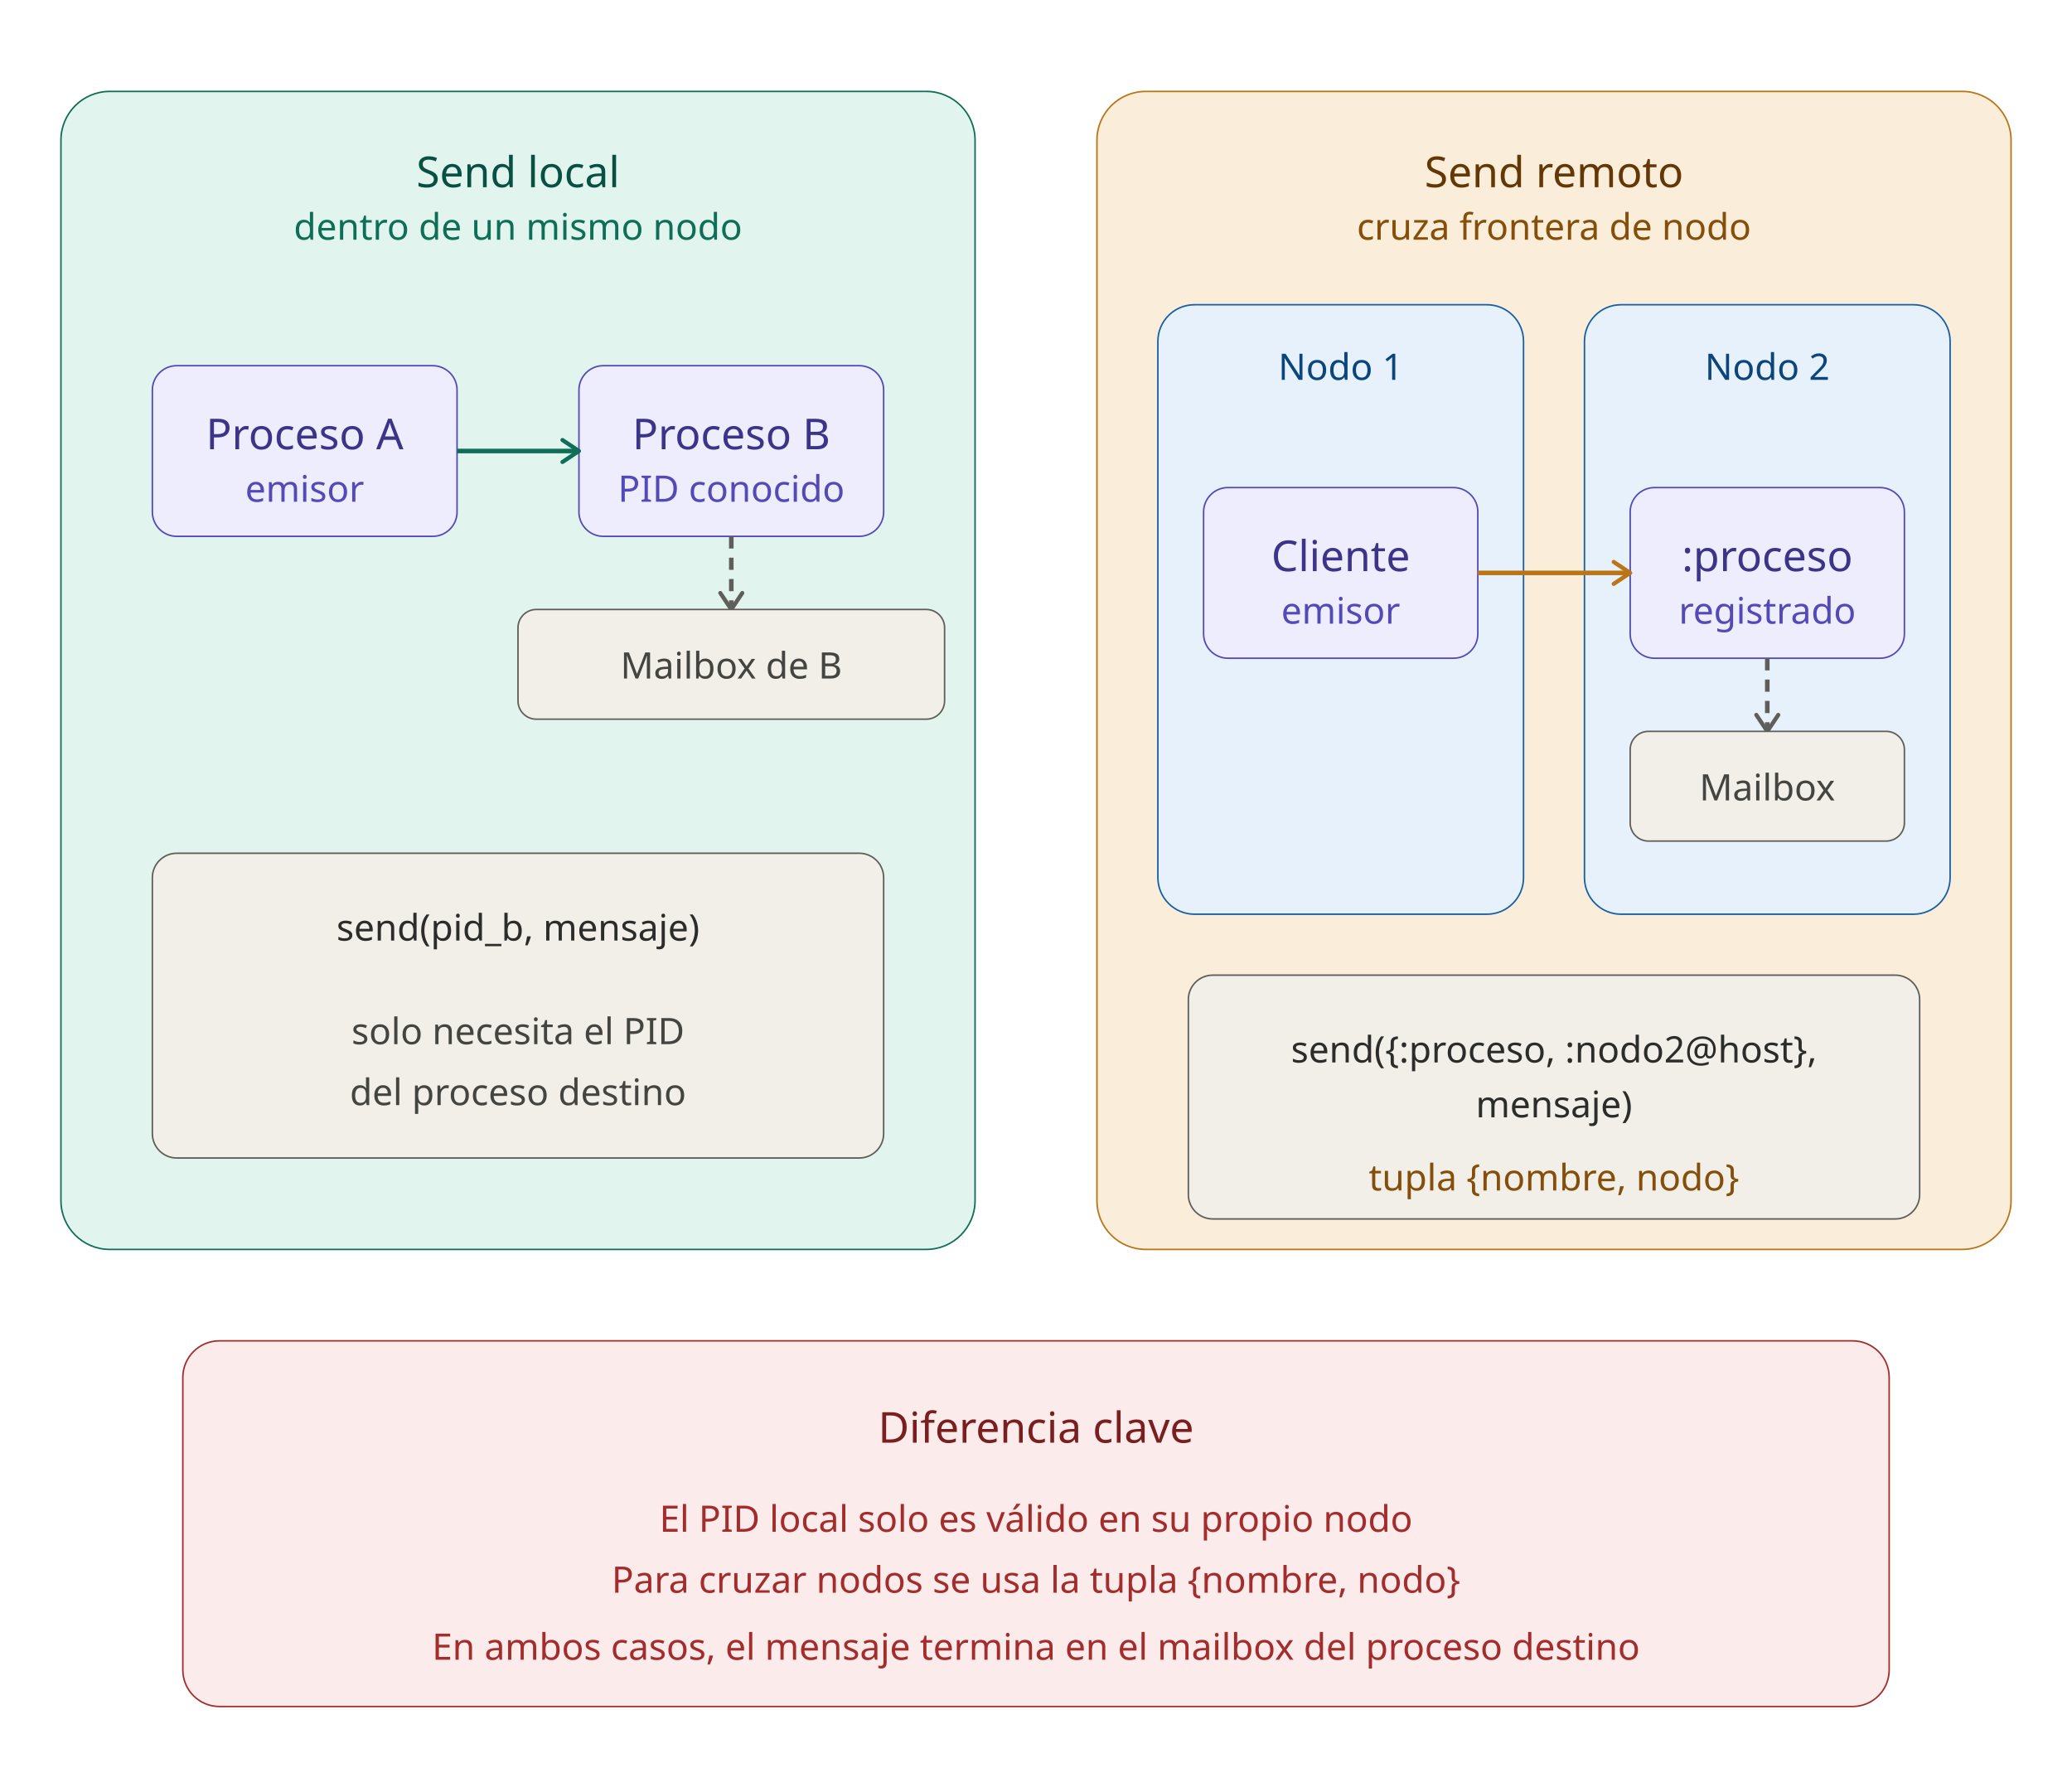
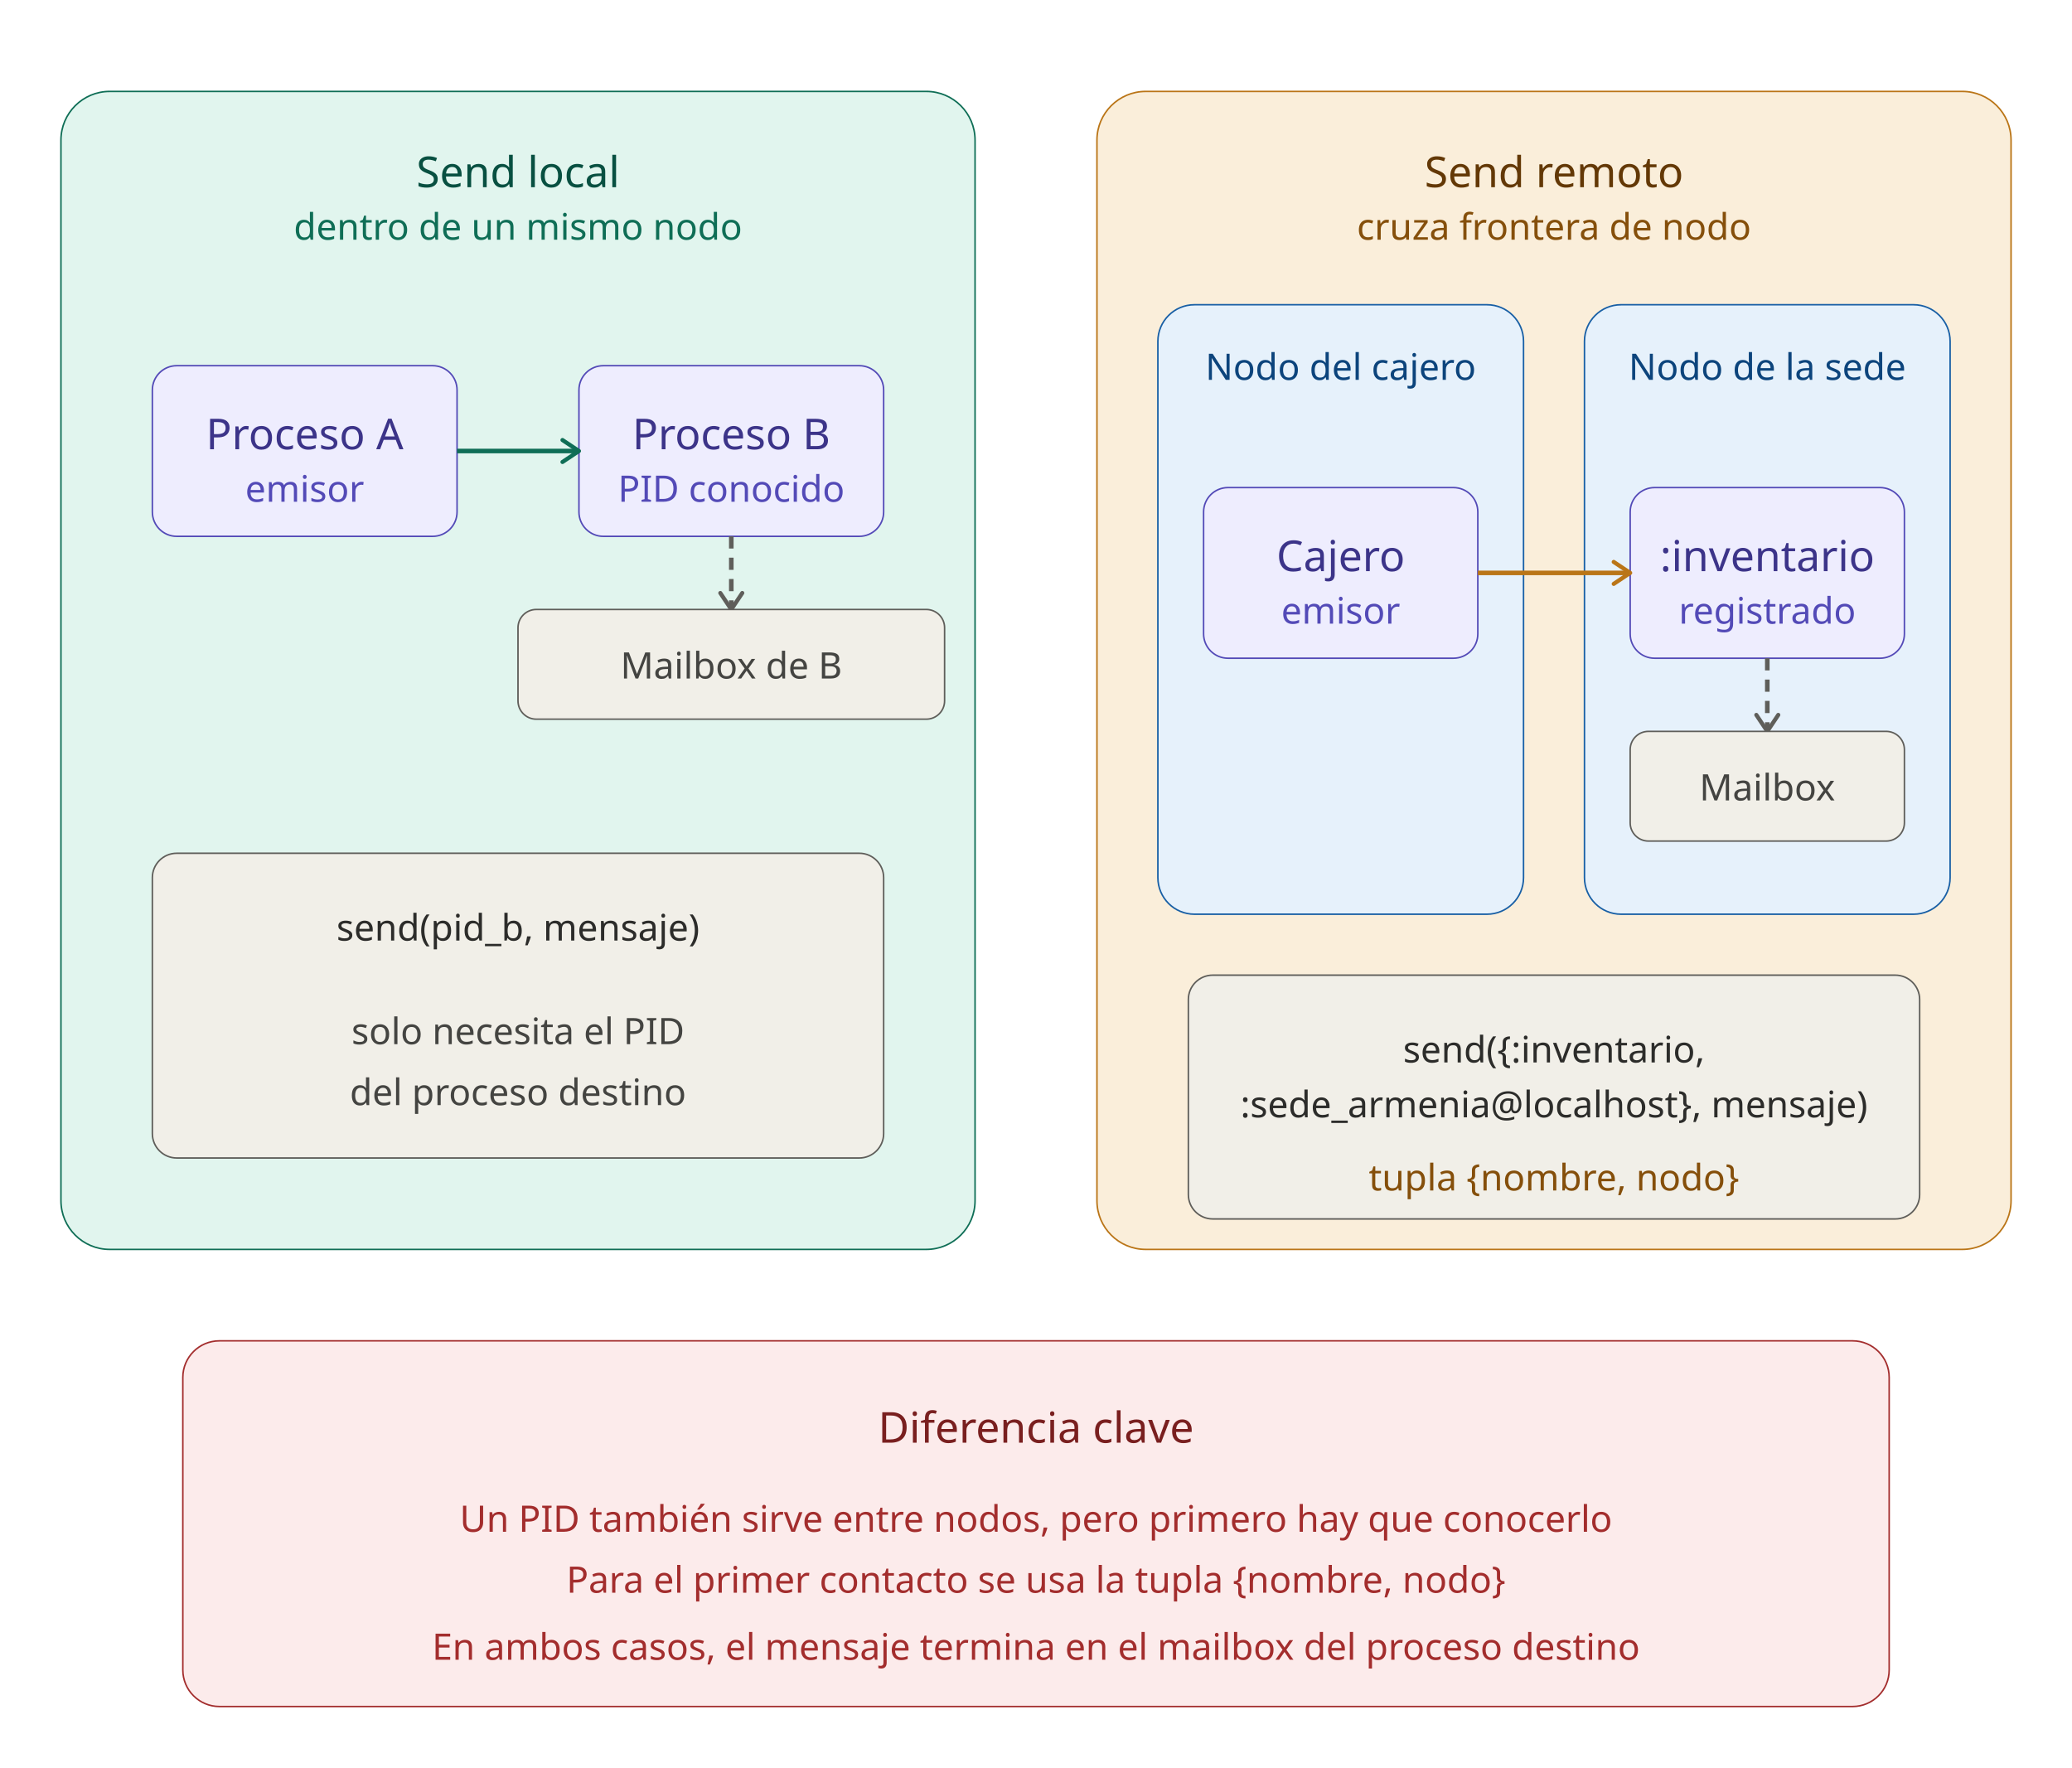
<svg xmlns="http://www.w3.org/2000/svg" width="100%" viewBox="0 0 680 580" role="img" style="">
  <defs>
    <marker id="arrow-comp" viewBox="0 0 10 10" refX="8" refY="5" markerWidth="6" markerHeight="6" orient="auto-start-reverse">
      <path d="M2 1L8 5L2 9" fill="none" stroke="context-stroke" stroke-width="1.5" stroke-linecap="round" stroke-linejoin="round" />
    </marker>
  </defs>
  <rect x="20" y="30" width="300" height="380" rx="16" fill="#E1F5EE" stroke="#0F6E56" stroke-width="0.5" style="fill:rgb(225, 245, 238);stroke:rgb(15, 110, 86);color:rgb(0, 0, 0);stroke-width:0.5px;stroke-linecap:butt;stroke-linejoin:miter;opacity:1;font-family:&quot;Anthropic Sans&quot;, -apple-system, BlinkMacSystemFont, &quot;Segoe UI&quot;, sans-serif;font-size:16px;font-weight:400;text-anchor:start;dominant-baseline:auto" />
  <text x="170" y="56" text-anchor="middle" dominant-baseline="central" font-family="sans-serif" font-size="14" font-weight="500" fill="#085041" style="fill:rgb(8, 80, 65);stroke:none;color:rgb(0, 0, 0);stroke-width:1px;stroke-linecap:butt;stroke-linejoin:miter;opacity:1;font-family:sans-serif;font-size:14px;font-weight:500;text-anchor:middle;dominant-baseline:central">Send local</text>
  <text x="170" y="74" text-anchor="middle" dominant-baseline="central" font-family="sans-serif" font-size="12" fill="#0F6E56" style="fill:rgb(15, 110, 86);stroke:none;color:rgb(0, 0, 0);stroke-width:1px;stroke-linecap:butt;stroke-linejoin:miter;opacity:1;font-family:sans-serif;font-size:12px;font-weight:400;text-anchor:middle;dominant-baseline:central">dentro de un mismo nodo</text>
  <rect x="50" y="120" width="100" height="56" rx="8" fill="#EEEDFE" stroke="#534AB7" stroke-width="0.5" style="fill:rgb(238, 237, 254);stroke:rgb(83, 74, 183);color:rgb(0, 0, 0);stroke-width:0.5px;stroke-linecap:butt;stroke-linejoin:miter;opacity:1;font-family:&quot;Anthropic Sans&quot;, -apple-system, BlinkMacSystemFont, &quot;Segoe UI&quot;, sans-serif;font-size:16px;font-weight:400;text-anchor:start;dominant-baseline:auto" />
  <text x="100" y="142" text-anchor="middle" dominant-baseline="central" font-family="sans-serif" font-size="14" font-weight="500" fill="#3C3489" style="fill:rgb(60, 52, 137);stroke:none;color:rgb(0, 0, 0);stroke-width:1px;stroke-linecap:butt;stroke-linejoin:miter;opacity:1;font-family:sans-serif;font-size:14px;font-weight:500;text-anchor:middle;dominant-baseline:central">Proceso A</text>
  <text x="100" y="160" text-anchor="middle" dominant-baseline="central" font-family="sans-serif" font-size="12" fill="#534AB7" style="fill:rgb(83, 74, 183);stroke:none;color:rgb(0, 0, 0);stroke-width:1px;stroke-linecap:butt;stroke-linejoin:miter;opacity:1;font-family:sans-serif;font-size:12px;font-weight:400;text-anchor:middle;dominant-baseline:central">emisor</text>
  <rect x="190" y="120" width="100" height="56" rx="8" fill="#EEEDFE" stroke="#534AB7" stroke-width="0.5" style="fill:rgb(238, 237, 254);stroke:rgb(83, 74, 183);color:rgb(0, 0, 0);stroke-width:0.5px;stroke-linecap:butt;stroke-linejoin:miter;opacity:1;font-family:&quot;Anthropic Sans&quot;, -apple-system, BlinkMacSystemFont, &quot;Segoe UI&quot;, sans-serif;font-size:16px;font-weight:400;text-anchor:start;dominant-baseline:auto" />
  <text x="240" y="142" text-anchor="middle" dominant-baseline="central" font-family="sans-serif" font-size="14" font-weight="500" fill="#3C3489" style="fill:rgb(60, 52, 137);stroke:none;color:rgb(0, 0, 0);stroke-width:1px;stroke-linecap:butt;stroke-linejoin:miter;opacity:1;font-family:sans-serif;font-size:14px;font-weight:500;text-anchor:middle;dominant-baseline:central">Proceso B</text>
  <text x="240" y="160" text-anchor="middle" dominant-baseline="central" font-family="sans-serif" font-size="12" fill="#534AB7" style="fill:rgb(83, 74, 183);stroke:none;color:rgb(0, 0, 0);stroke-width:1px;stroke-linecap:butt;stroke-linejoin:miter;opacity:1;font-family:sans-serif;font-size:12px;font-weight:400;text-anchor:middle;dominant-baseline:central">PID conocido</text>
  <line x1="150" y1="148" x2="190" y2="148" stroke="#0F6E56" stroke-width="1.5" marker-end="url(#arrow-comp)" style="fill:rgb(0, 0, 0);stroke:rgb(15, 110, 86);color:rgb(0, 0, 0);stroke-width:1.5px;stroke-linecap:butt;stroke-linejoin:miter;opacity:1;font-family:&quot;Anthropic Sans&quot;, -apple-system, BlinkMacSystemFont, &quot;Segoe UI&quot;, sans-serif;font-size:16px;font-weight:400;text-anchor:start;dominant-baseline:auto" />
  <line x1="240" y1="176" x2="240" y2="200" stroke="#5F5E5A" stroke-width="1.5" stroke-dasharray="4 3" marker-end="url(#arrow-comp)" style="fill:rgb(0, 0, 0);stroke:rgb(95, 94, 90);color:rgb(0, 0, 0);stroke-width:1.5px;stroke-dasharray:4px, 3px;stroke-linecap:butt;stroke-linejoin:miter;opacity:1;font-family:&quot;Anthropic Sans&quot;, -apple-system, BlinkMacSystemFont, &quot;Segoe UI&quot;, sans-serif;font-size:16px;font-weight:400;text-anchor:start;dominant-baseline:auto" />
  <rect x="170" y="200" width="140" height="36" rx="6" fill="#F1EFE8" stroke="#5F5E5A" stroke-width="0.5" style="fill:rgb(241, 239, 232);stroke:rgb(95, 94, 90);color:rgb(0, 0, 0);stroke-width:0.5px;stroke-linecap:butt;stroke-linejoin:miter;opacity:1;font-family:&quot;Anthropic Sans&quot;, -apple-system, BlinkMacSystemFont, &quot;Segoe UI&quot;, sans-serif;font-size:16px;font-weight:400;text-anchor:start;dominant-baseline:auto" />
  <text x="240" y="218" text-anchor="middle" dominant-baseline="central" font-family="sans-serif" font-size="12" fill="#444441" style="fill:rgb(68, 68, 65);stroke:none;color:rgb(0, 0, 0);stroke-width:1px;stroke-linecap:butt;stroke-linejoin:miter;opacity:1;font-family:sans-serif;font-size:12px;font-weight:400;text-anchor:middle;dominant-baseline:central">Mailbox de B</text>
  <rect x="50" y="280" width="240" height="100" rx="8" fill="#F1EFE8" stroke="#5F5E5A" stroke-width="0.5" style="fill:rgb(241, 239, 232);stroke:rgb(95, 94, 90);color:rgb(0, 0, 0);stroke-width:0.5px;stroke-linecap:butt;stroke-linejoin:miter;opacity:1;font-family:&quot;Anthropic Sans&quot;, -apple-system, BlinkMacSystemFont, &quot;Segoe UI&quot;, sans-serif;font-size:16px;font-weight:400;text-anchor:start;dominant-baseline:auto" />
  <text x="170" y="304" text-anchor="middle" dominant-baseline="central" font-family="sans-serif" font-size="12" font-weight="500" fill="#2C2C2A" style="fill:rgb(44, 44, 42);stroke:none;color:rgb(0, 0, 0);stroke-width:1px;stroke-linecap:butt;stroke-linejoin:miter;opacity:1;font-family:sans-serif;font-size:12px;font-weight:500;text-anchor:middle;dominant-baseline:central">send(pid_b, mensaje)</text>
  <text x="170" y="338" text-anchor="middle" dominant-baseline="central" font-family="sans-serif" font-size="12" fill="#444441" style="fill:rgb(68, 68, 65);stroke:none;color:rgb(0, 0, 0);stroke-width:1px;stroke-linecap:butt;stroke-linejoin:miter;opacity:1;font-family:sans-serif;font-size:12px;font-weight:400;text-anchor:middle;dominant-baseline:central">solo necesita el PID</text>
  <text x="170" y="358" text-anchor="middle" dominant-baseline="central" font-family="sans-serif" font-size="12" fill="#444441" style="fill:rgb(68, 68, 65);stroke:none;color:rgb(0, 0, 0);stroke-width:1px;stroke-linecap:butt;stroke-linejoin:miter;opacity:1;font-family:sans-serif;font-size:12px;font-weight:400;text-anchor:middle;dominant-baseline:central">del proceso destino</text>
  <rect x="360" y="30" width="300" height="380" rx="16" fill="#FAEEDA" stroke="#BA7517" stroke-width="0.5" style="fill:rgb(250, 238, 218);stroke:rgb(186, 117, 23);color:rgb(0, 0, 0);stroke-width:0.5px;stroke-linecap:butt;stroke-linejoin:miter;opacity:1;font-family:&quot;Anthropic Sans&quot;, -apple-system, BlinkMacSystemFont, &quot;Segoe UI&quot;, sans-serif;font-size:16px;font-weight:400;text-anchor:start;dominant-baseline:auto" />
  <text x="510" y="56" text-anchor="middle" dominant-baseline="central" font-family="sans-serif" font-size="14" font-weight="500" fill="#633806" style="fill:rgb(99, 56, 6);stroke:none;color:rgb(0, 0, 0);stroke-width:1px;stroke-linecap:butt;stroke-linejoin:miter;opacity:1;font-family:sans-serif;font-size:14px;font-weight:500;text-anchor:middle;dominant-baseline:central">Send remoto</text>
  <text x="510" y="74" text-anchor="middle" dominant-baseline="central" font-family="sans-serif" font-size="12" fill="#854F0B" style="fill:rgb(133, 79, 11);stroke:none;color:rgb(0, 0, 0);stroke-width:1px;stroke-linecap:butt;stroke-linejoin:miter;opacity:1;font-family:sans-serif;font-size:12px;font-weight:400;text-anchor:middle;dominant-baseline:central">cruza frontera de nodo</text>
  <rect x="380" y="100" width="120" height="200" rx="12" fill="#E6F1FB" stroke="#185FA5" stroke-width="0.5" style="fill:rgb(230, 241, 251);stroke:rgb(24, 95, 165);color:rgb(0, 0, 0);stroke-width:0.5px;stroke-linecap:butt;stroke-linejoin:miter;opacity:1;font-family:&quot;Anthropic Sans&quot;, -apple-system, BlinkMacSystemFont, &quot;Segoe UI&quot;, sans-serif;font-size:16px;font-weight:400;text-anchor:start;dominant-baseline:auto" />
-   <text x="440" y="120" text-anchor="middle" dominant-baseline="central" font-family="sans-serif" font-size="12" fill="#0C447C" style="fill:rgb(12, 68, 124);stroke:none;color:rgb(0, 0, 0);stroke-width:1px;stroke-linecap:butt;stroke-linejoin:miter;opacity:1;font-family:sans-serif;font-size:12px;font-weight:400;text-anchor:middle;dominant-baseline:central">Nodo 1</text>
+   <text x="440" y="120" text-anchor="middle" dominant-baseline="central" font-family="sans-serif" font-size="12" fill="#0C447C" style="fill:rgb(12, 68, 124);stroke:none;color:rgb(0, 0, 0);stroke-width:1px;stroke-linecap:butt;stroke-linejoin:miter;opacity:1;font-family:sans-serif;font-size:12px;font-weight:400;text-anchor:middle;dominant-baseline:central">Nodo del cajero</text>
  <rect x="395" y="160" width="90" height="56" rx="8" fill="#EEEDFE" stroke="#534AB7" stroke-width="0.5" style="fill:rgb(238, 237, 254);stroke:rgb(83, 74, 183);color:rgb(0, 0, 0);stroke-width:0.5px;stroke-linecap:butt;stroke-linejoin:miter;opacity:1;font-family:&quot;Anthropic Sans&quot;, -apple-system, BlinkMacSystemFont, &quot;Segoe UI&quot;, sans-serif;font-size:16px;font-weight:400;text-anchor:start;dominant-baseline:auto" />
-   <text x="440" y="182" text-anchor="middle" dominant-baseline="central" font-family="sans-serif" font-size="14" font-weight="500" fill="#3C3489" style="fill:rgb(60, 52, 137);stroke:none;color:rgb(0, 0, 0);stroke-width:1px;stroke-linecap:butt;stroke-linejoin:miter;opacity:1;font-family:sans-serif;font-size:14px;font-weight:500;text-anchor:middle;dominant-baseline:central">Cliente</text>
+   <text x="440" y="182" text-anchor="middle" dominant-baseline="central" font-family="sans-serif" font-size="14" font-weight="500" fill="#3C3489" style="fill:rgb(60, 52, 137);stroke:none;color:rgb(0, 0, 0);stroke-width:1px;stroke-linecap:butt;stroke-linejoin:miter;opacity:1;font-family:sans-serif;font-size:14px;font-weight:500;text-anchor:middle;dominant-baseline:central">Cajero</text>
  <text x="440" y="200" text-anchor="middle" dominant-baseline="central" font-family="sans-serif" font-size="12" fill="#534AB7" style="fill:rgb(83, 74, 183);stroke:none;color:rgb(0, 0, 0);stroke-width:1px;stroke-linecap:butt;stroke-linejoin:miter;opacity:1;font-family:sans-serif;font-size:12px;font-weight:400;text-anchor:middle;dominant-baseline:central">emisor</text>
  <rect x="520" y="100" width="120" height="200" rx="12" fill="#E6F1FB" stroke="#185FA5" stroke-width="0.5" style="fill:rgb(230, 241, 251);stroke:rgb(24, 95, 165);color:rgb(0, 0, 0);stroke-width:0.5px;stroke-linecap:butt;stroke-linejoin:miter;opacity:1;font-family:&quot;Anthropic Sans&quot;, -apple-system, BlinkMacSystemFont, &quot;Segoe UI&quot;, sans-serif;font-size:16px;font-weight:400;text-anchor:start;dominant-baseline:auto" />
-   <text x="580" y="120" text-anchor="middle" dominant-baseline="central" font-family="sans-serif" font-size="12" fill="#0C447C" style="fill:rgb(12, 68, 124);stroke:none;color:rgb(0, 0, 0);stroke-width:1px;stroke-linecap:butt;stroke-linejoin:miter;opacity:1;font-family:sans-serif;font-size:12px;font-weight:400;text-anchor:middle;dominant-baseline:central">Nodo 2</text>
+   <text x="580" y="120" text-anchor="middle" dominant-baseline="central" font-family="sans-serif" font-size="12" fill="#0C447C" style="fill:rgb(12, 68, 124);stroke:none;color:rgb(0, 0, 0);stroke-width:1px;stroke-linecap:butt;stroke-linejoin:miter;opacity:1;font-family:sans-serif;font-size:12px;font-weight:400;text-anchor:middle;dominant-baseline:central">Nodo de la sede</text>
  <rect x="535" y="160" width="90" height="56" rx="8" fill="#EEEDFE" stroke="#534AB7" stroke-width="0.5" style="fill:rgb(238, 237, 254);stroke:rgb(83, 74, 183);color:rgb(0, 0, 0);stroke-width:0.5px;stroke-linecap:butt;stroke-linejoin:miter;opacity:1;font-family:&quot;Anthropic Sans&quot;, -apple-system, BlinkMacSystemFont, &quot;Segoe UI&quot;, sans-serif;font-size:16px;font-weight:400;text-anchor:start;dominant-baseline:auto" />
-   <text x="580" y="182" text-anchor="middle" dominant-baseline="central" font-family="sans-serif" font-size="14" font-weight="500" fill="#3C3489" style="fill:rgb(60, 52, 137);stroke:none;color:rgb(0, 0, 0);stroke-width:1px;stroke-linecap:butt;stroke-linejoin:miter;opacity:1;font-family:sans-serif;font-size:14px;font-weight:500;text-anchor:middle;dominant-baseline:central">:proceso</text>
+   <text x="580" y="182" text-anchor="middle" dominant-baseline="central" font-family="sans-serif" font-size="14" font-weight="500" fill="#3C3489" style="fill:rgb(60, 52, 137);stroke:none;color:rgb(0, 0, 0);stroke-width:1px;stroke-linecap:butt;stroke-linejoin:miter;opacity:1;font-family:sans-serif;font-size:14px;font-weight:500;text-anchor:middle;dominant-baseline:central">:inventario</text>
  <text x="580" y="200" text-anchor="middle" dominant-baseline="central" font-family="sans-serif" font-size="12" fill="#534AB7" style="fill:rgb(83, 74, 183);stroke:none;color:rgb(0, 0, 0);stroke-width:1px;stroke-linecap:butt;stroke-linejoin:miter;opacity:1;font-family:sans-serif;font-size:12px;font-weight:400;text-anchor:middle;dominant-baseline:central">registrado</text>
  <line x1="580" y1="216" x2="580" y2="240" stroke="#5F5E5A" stroke-width="1.5" stroke-dasharray="4 3" marker-end="url(#arrow-comp)" style="fill:rgb(0, 0, 0);stroke:rgb(95, 94, 90);color:rgb(0, 0, 0);stroke-width:1.5px;stroke-dasharray:4px, 3px;stroke-linecap:butt;stroke-linejoin:miter;opacity:1;font-family:&quot;Anthropic Sans&quot;, -apple-system, BlinkMacSystemFont, &quot;Segoe UI&quot;, sans-serif;font-size:16px;font-weight:400;text-anchor:start;dominant-baseline:auto" />
  <rect x="535" y="240" width="90" height="36" rx="6" fill="#F1EFE8" stroke="#5F5E5A" stroke-width="0.5" style="fill:rgb(241, 239, 232);stroke:rgb(95, 94, 90);color:rgb(0, 0, 0);stroke-width:0.5px;stroke-linecap:butt;stroke-linejoin:miter;opacity:1;font-family:&quot;Anthropic Sans&quot;, -apple-system, BlinkMacSystemFont, &quot;Segoe UI&quot;, sans-serif;font-size:16px;font-weight:400;text-anchor:start;dominant-baseline:auto" />
  <text x="580" y="258" text-anchor="middle" dominant-baseline="central" font-family="sans-serif" font-size="12" fill="#444441" style="fill:rgb(68, 68, 65);stroke:none;color:rgb(0, 0, 0);stroke-width:1px;stroke-linecap:butt;stroke-linejoin:miter;opacity:1;font-family:sans-serif;font-size:12px;font-weight:400;text-anchor:middle;dominant-baseline:central">Mailbox</text>
  <line x1="485" y1="188" x2="535" y2="188" stroke="#BA7517" stroke-width="1.5" marker-end="url(#arrow-comp)" style="fill:rgb(0, 0, 0);stroke:rgb(186, 117, 23);color:rgb(0, 0, 0);stroke-width:1.5px;stroke-linecap:butt;stroke-linejoin:miter;opacity:1;font-family:&quot;Anthropic Sans&quot;, -apple-system, BlinkMacSystemFont, &quot;Segoe UI&quot;, sans-serif;font-size:16px;font-weight:400;text-anchor:start;dominant-baseline:auto" />
  <rect x="390" y="320" width="240" height="80" rx="8" fill="#F1EFE8" stroke="#5F5E5A" stroke-width="0.5" style="fill:rgb(241, 239, 232);stroke:rgb(95, 94, 90);color:rgb(0, 0, 0);stroke-width:0.5px;stroke-linecap:butt;stroke-linejoin:miter;opacity:1;font-family:&quot;Anthropic Sans&quot;, -apple-system, BlinkMacSystemFont, &quot;Segoe UI&quot;, sans-serif;font-size:16px;font-weight:400;text-anchor:start;dominant-baseline:auto" />
-   <text x="510" y="344" text-anchor="middle" dominant-baseline="central" font-family="sans-serif" font-size="12" font-weight="500" fill="#2C2C2A" style="fill:rgb(44, 44, 42);stroke:none;color:rgb(0, 0, 0);stroke-width:1px;stroke-linecap:butt;stroke-linejoin:miter;opacity:1;font-family:sans-serif;font-size:12px;font-weight:500;text-anchor:middle;dominant-baseline:central">send({:proceso, :nodo2@host},</text>
-   <text x="510" y="362" text-anchor="middle" dominant-baseline="central" font-family="sans-serif" font-size="12" font-weight="500" fill="#2C2C2A" style="fill:rgb(44, 44, 42);stroke:none;color:rgb(0, 0, 0);stroke-width:1px;stroke-linecap:butt;stroke-linejoin:miter;opacity:1;font-family:sans-serif;font-size:12px;font-weight:500;text-anchor:middle;dominant-baseline:central">mensaje)</text>
+   <text x="510" y="344" text-anchor="middle" dominant-baseline="central" font-family="sans-serif" font-size="12" font-weight="500" fill="#2C2C2A" style="fill:rgb(44, 44, 42);stroke:none;color:rgb(0, 0, 0);stroke-width:1px;stroke-linecap:butt;stroke-linejoin:miter;opacity:1;font-family:sans-serif;font-size:12px;font-weight:500;text-anchor:middle;dominant-baseline:central">send({:inventario,</text>
+   <text x="510" y="362" text-anchor="middle" dominant-baseline="central" font-family="sans-serif" font-size="12" font-weight="500" fill="#2C2C2A" style="fill:rgb(44, 44, 42);stroke:none;color:rgb(0, 0, 0);stroke-width:1px;stroke-linecap:butt;stroke-linejoin:miter;opacity:1;font-family:sans-serif;font-size:12px;font-weight:500;text-anchor:middle;dominant-baseline:central">:sede_armenia@localhost}, mensaje)</text>
  <text x="510" y="386" text-anchor="middle" dominant-baseline="central" font-family="sans-serif" font-size="12" fill="#854F0B" style="fill:rgb(133, 79, 11);stroke:none;color:rgb(0, 0, 0);stroke-width:1px;stroke-linecap:butt;stroke-linejoin:miter;opacity:1;font-family:sans-serif;font-size:12px;font-weight:400;text-anchor:middle;dominant-baseline:central">tupla {nombre, nodo}</text>
  <rect x="60" y="440" width="560" height="120" rx="12" fill="#FCEBEB" stroke="#A32D2D" stroke-width="0.5" style="fill:rgb(252, 235, 235);stroke:rgb(163, 45, 45);color:rgb(0, 0, 0);stroke-width:0.5px;stroke-linecap:butt;stroke-linejoin:miter;opacity:1;font-family:&quot;Anthropic Sans&quot;, -apple-system, BlinkMacSystemFont, &quot;Segoe UI&quot;, sans-serif;font-size:16px;font-weight:400;text-anchor:start;dominant-baseline:auto" />
  <text x="340" y="468" text-anchor="middle" dominant-baseline="central" font-family="sans-serif" font-size="14" font-weight="500" fill="#791F1F" style="fill:rgb(121, 31, 31);stroke:none;color:rgb(0, 0, 0);stroke-width:1px;stroke-linecap:butt;stroke-linejoin:miter;opacity:1;font-family:sans-serif;font-size:14px;font-weight:500;text-anchor:middle;dominant-baseline:central">Diferencia clave</text>
-   <text x="340" y="498" text-anchor="middle" dominant-baseline="central" font-family="sans-serif" font-size="12" fill="#A32D2D" style="fill:rgb(163, 45, 45);stroke:none;color:rgb(0, 0, 0);stroke-width:1px;stroke-linecap:butt;stroke-linejoin:miter;opacity:1;font-family:sans-serif;font-size:12px;font-weight:400;text-anchor:middle;dominant-baseline:central">El PID local solo es válido en su propio nodo</text>
-   <text x="340" y="518" text-anchor="middle" dominant-baseline="central" font-family="sans-serif" font-size="12" fill="#A32D2D" style="fill:rgb(163, 45, 45);stroke:none;color:rgb(0, 0, 0);stroke-width:1px;stroke-linecap:butt;stroke-linejoin:miter;opacity:1;font-family:sans-serif;font-size:12px;font-weight:400;text-anchor:middle;dominant-baseline:central">Para cruzar nodos se usa la tupla {nombre, nodo}</text>
+   <text x="340" y="498" text-anchor="middle" dominant-baseline="central" font-family="sans-serif" font-size="12" fill="#A32D2D" style="fill:rgb(163, 45, 45);stroke:none;color:rgb(0, 0, 0);stroke-width:1px;stroke-linecap:butt;stroke-linejoin:miter;opacity:1;font-family:sans-serif;font-size:12px;font-weight:400;text-anchor:middle;dominant-baseline:central">Un PID también sirve entre nodos, pero primero hay que conocerlo</text>
+   <text x="340" y="518" text-anchor="middle" dominant-baseline="central" font-family="sans-serif" font-size="12" fill="#A32D2D" style="fill:rgb(163, 45, 45);stroke:none;color:rgb(0, 0, 0);stroke-width:1px;stroke-linecap:butt;stroke-linejoin:miter;opacity:1;font-family:sans-serif;font-size:12px;font-weight:400;text-anchor:middle;dominant-baseline:central">Para el primer contacto se usa la tupla {nombre, nodo}</text>
  <text x="340" y="540" text-anchor="middle" dominant-baseline="central" font-family="sans-serif" font-size="12" fill="#A32D2D" style="fill:rgb(163, 45, 45);stroke:none;color:rgb(0, 0, 0);stroke-width:1px;stroke-linecap:butt;stroke-linejoin:miter;opacity:1;font-family:sans-serif;font-size:12px;font-weight:400;text-anchor:middle;dominant-baseline:central">En ambos casos, el mensaje termina en el mailbox del proceso destino</text>
</svg>
